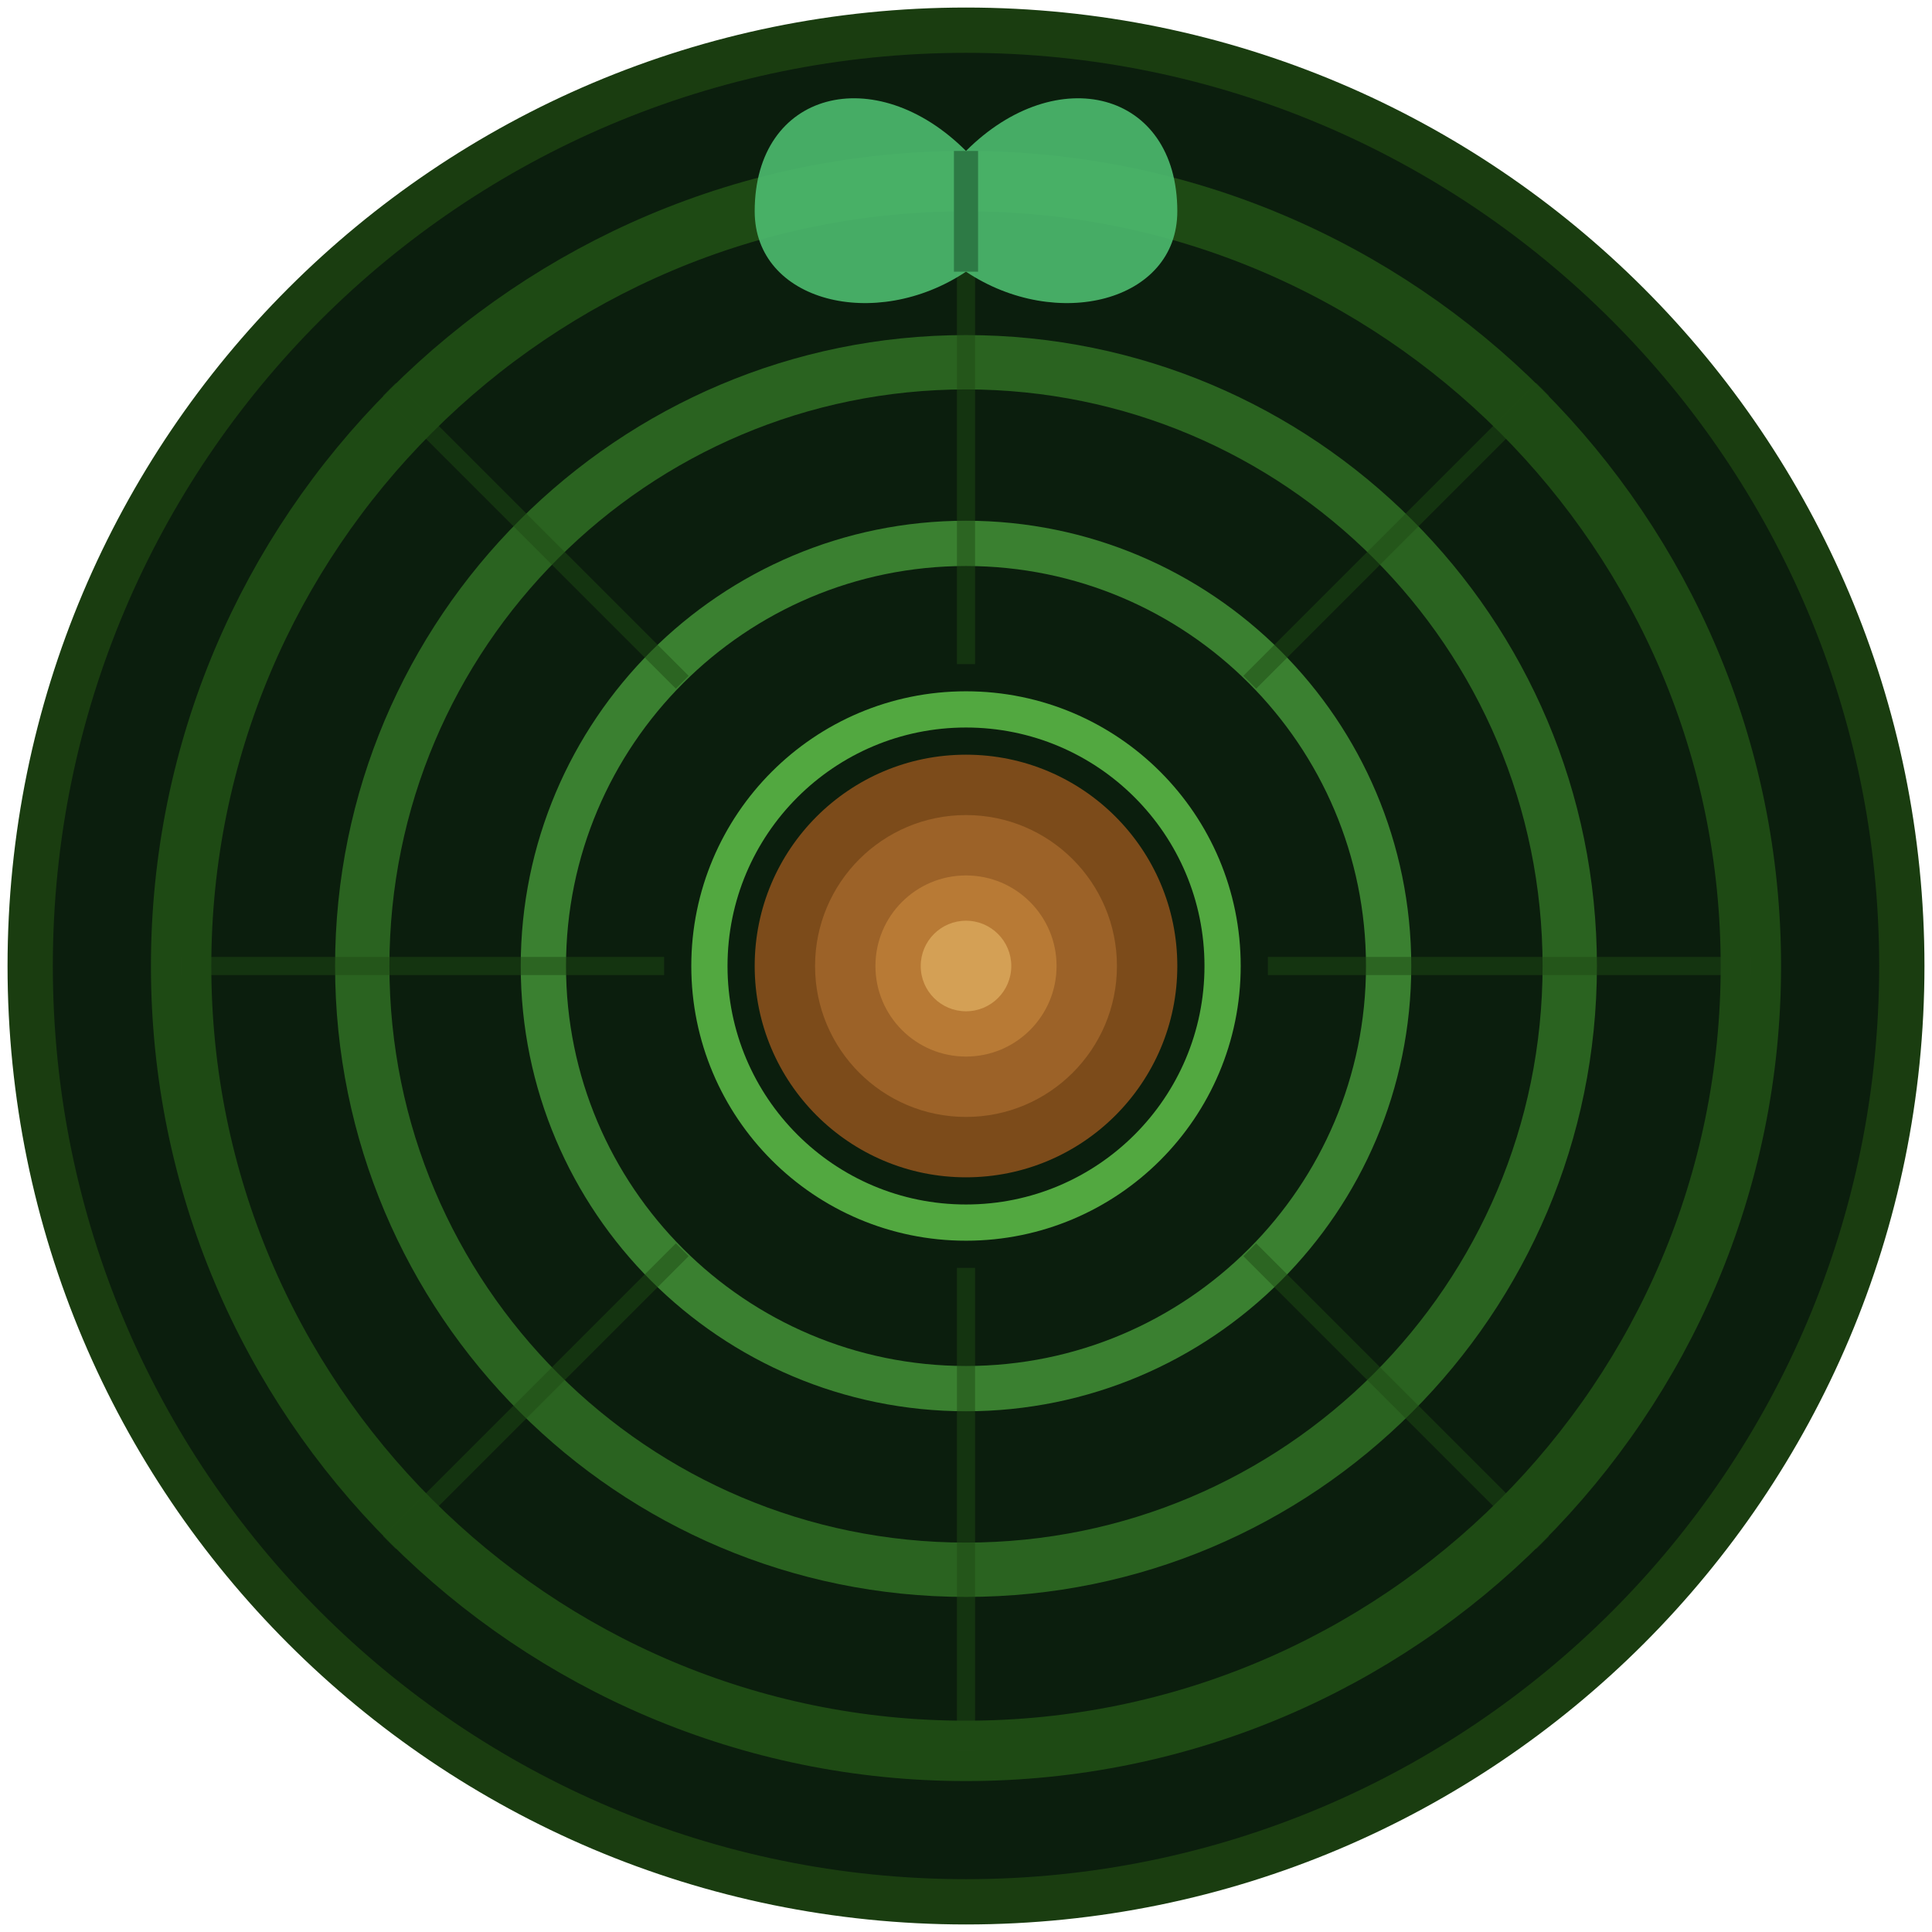
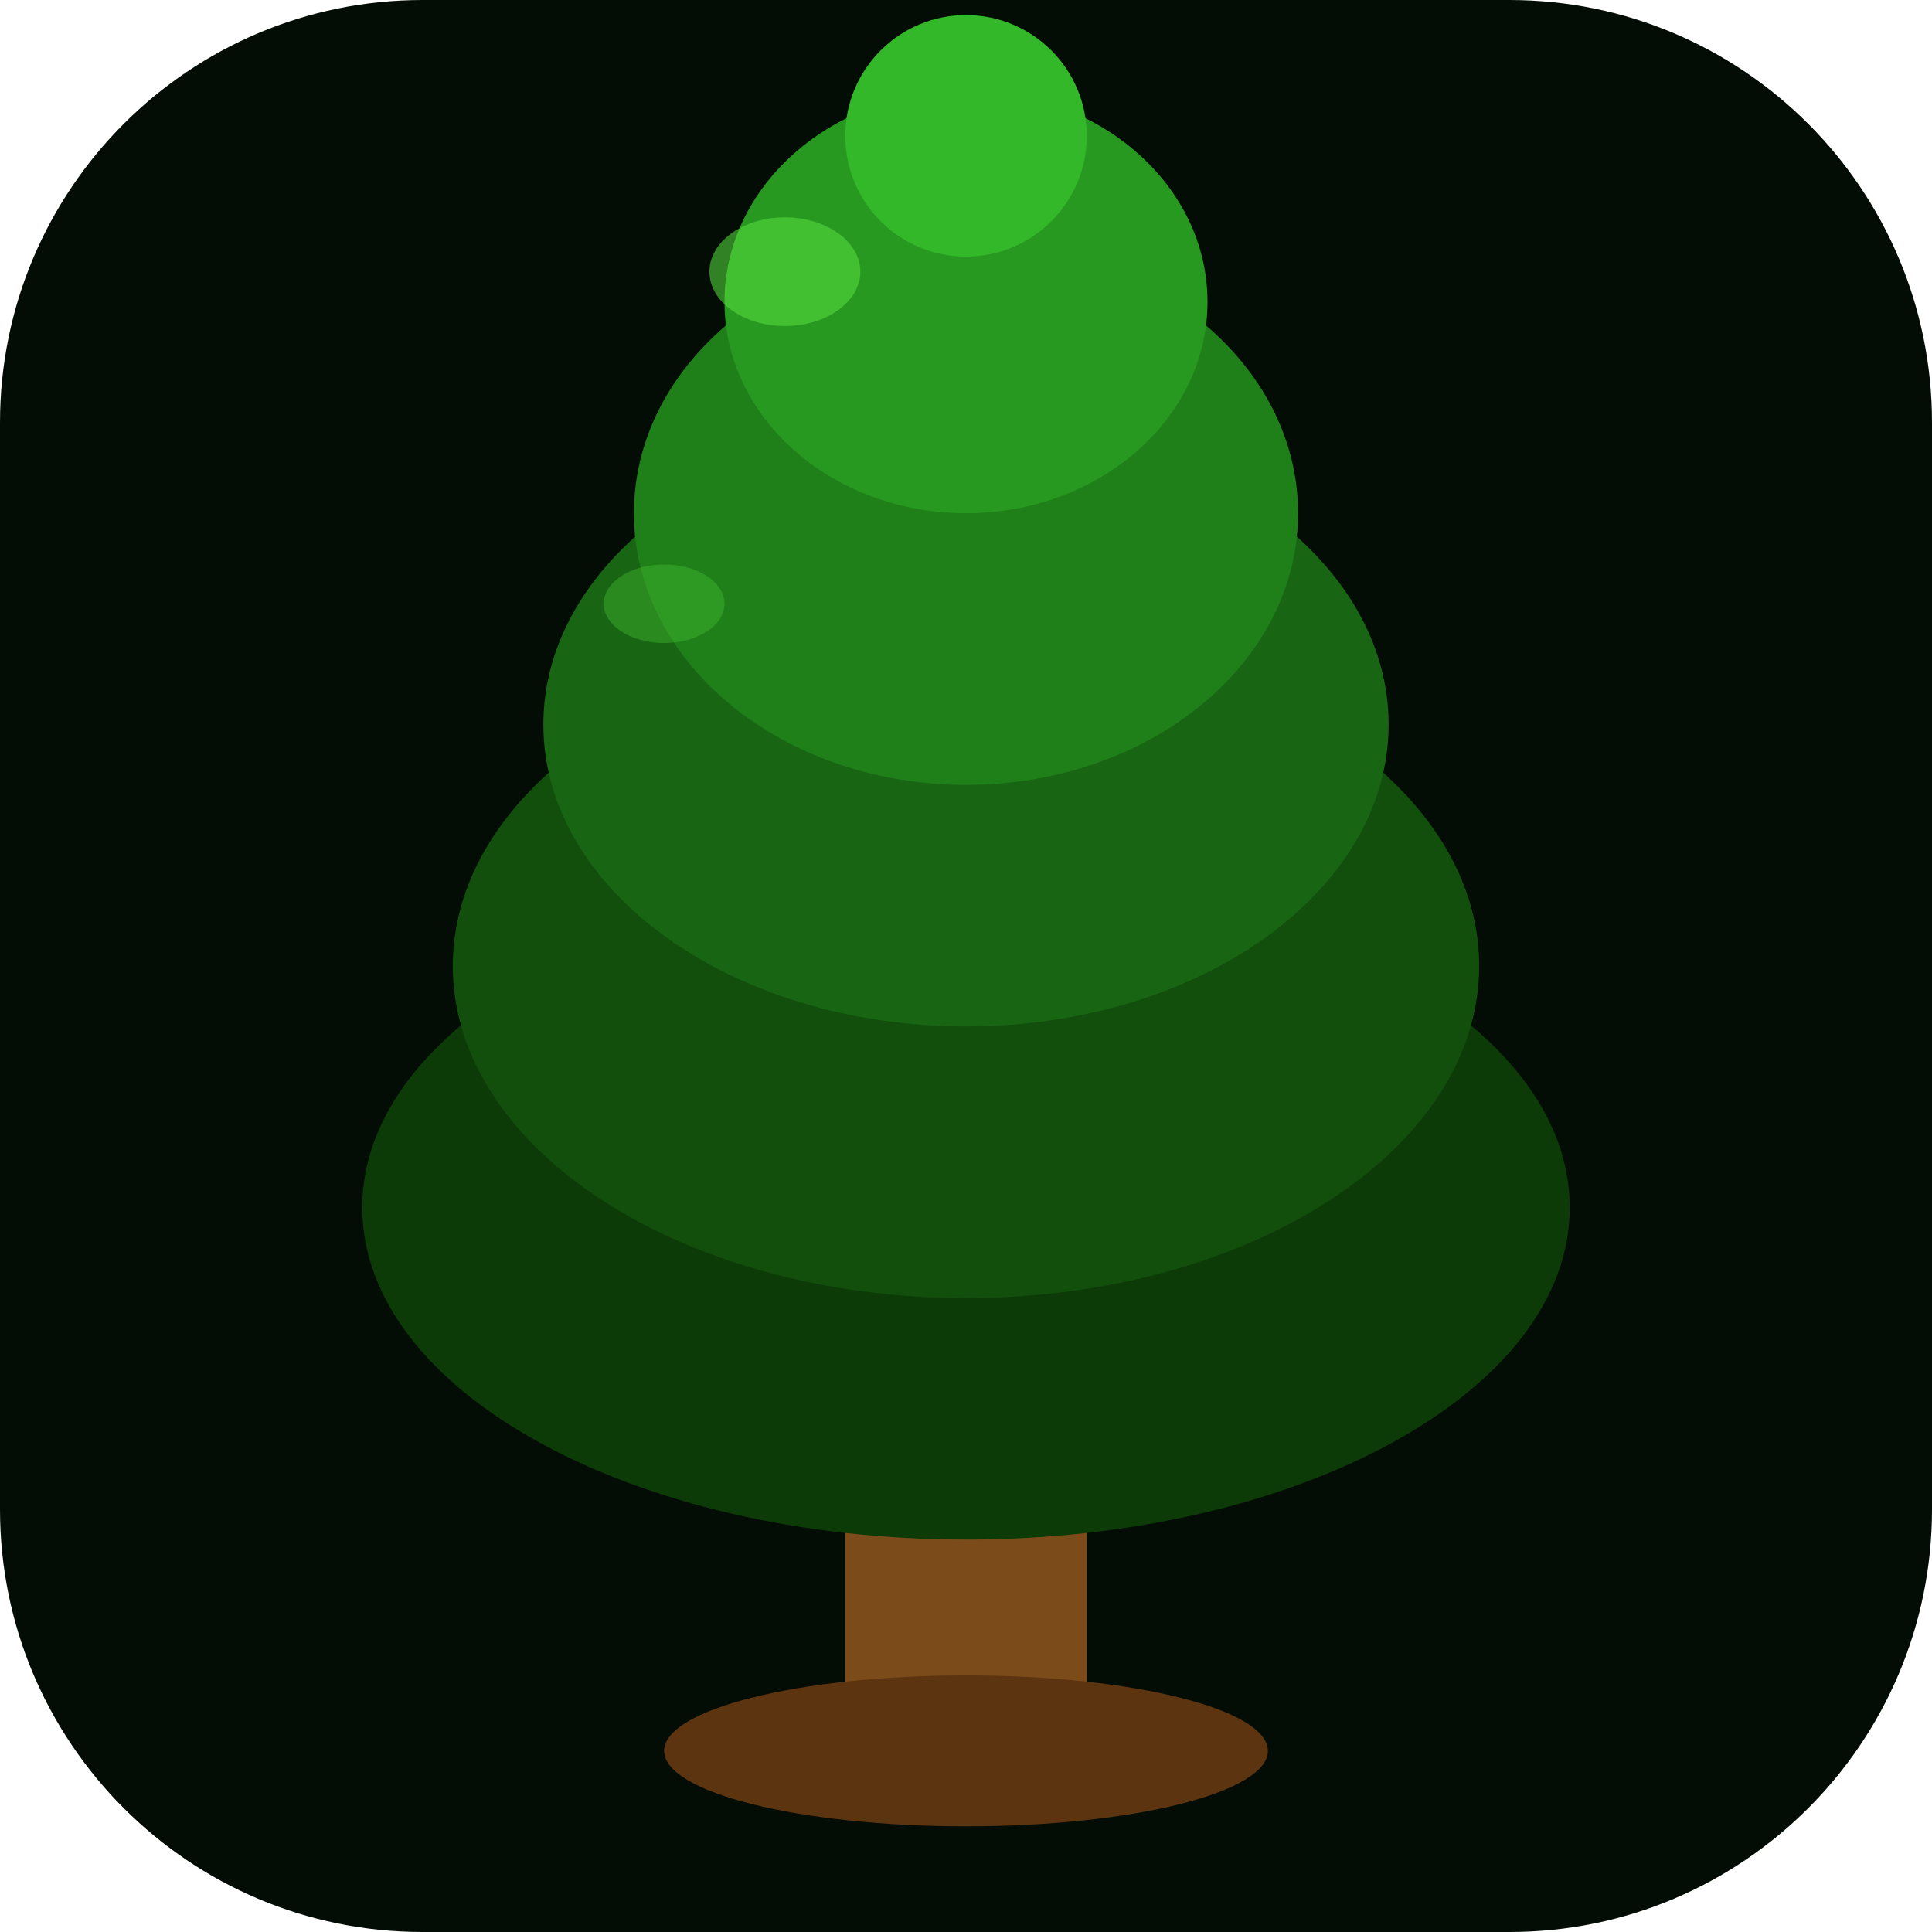
- <svg xmlns="http://www.w3.org/2000/svg" viewBox="0 0 64 64" fill="none">
-   <circle cx="32" cy="32" r="31" fill="#0b1e0d" />
-   <circle cx="32" cy="32" r="31" fill="none" stroke="#1a3d10" stroke-width="1.5" />
-   <circle cx="32" cy="32" r="26" fill="none" stroke="#1e4a14" stroke-width="2" />
-   <circle cx="32" cy="32" r="20" fill="none" stroke="#2a6320" stroke-width="1.8" />
-   <circle cx="32" cy="32" r="14" fill="none" stroke="#3a8030" stroke-width="1.5" />
-   <circle cx="32" cy="32" r="8.5" fill="none" stroke="#52a840" stroke-width="1.2" />
-   <circle cx="32" cy="32" r="7" fill="#7c4b1a" />
-   <circle cx="32" cy="32" r="5" fill="#9c6228" />
-   <circle cx="32" cy="32" r="3" fill="#b87a35" />
-   <circle cx="32" cy="32" r="1.5" fill="#d4a055" />
-   <g stroke="#1e4a14" stroke-width="0.6" opacity="0.5">
-     <line x1="32" y1="6" x2="32" y2="22" />
-     <line x1="32" y1="42" x2="32" y2="58" />
-     <line x1="6" y1="32" x2="22" y2="32" />
-     <line x1="42" y1="32" x2="58" y2="32" />
-     <line x1="12.9" y1="12.9" x2="22.6" y2="22.6" />
-     <line x1="41.4" y1="41.4" x2="51.1" y2="51.1" />
-     <line x1="51.1" y1="12.9" x2="41.4" y2="22.6" />
-     <line x1="22.6" y1="41.4" x2="12.9" y2="51.1" />
-   </g>
-   <path d="M32 5 C29 2 25 3 25 7 C25 10 29 11 32 9 C35 11 39 10 39 7 C39 3 35 2 32 5Z" fill="#4dbb6f" opacity="0.9" />
-   <line x1="32" y1="5" x2="32" y2="9" stroke="#2d7a45" stroke-width="0.8" />
+ <svg xmlns="http://www.w3.org/2000/svg" viewBox="0 0 64 64">
+   <rect width="64" height="64" rx="14" fill="#030d05" />
+   <rect x="28" y="42" width="8" height="17" rx="2" fill="#7c4b1a" />
+   <ellipse cx="32" cy="58" rx="10" ry="2.5" fill="#5c3410" />
+   <ellipse cx="32" cy="40" rx="20" ry="11" fill="#0d3b08" />
+   <ellipse cx="32" cy="32" rx="17" ry="11" fill="#124f0c" />
+   <ellipse cx="32" cy="24" rx="14" ry="10" fill="#186614" />
+   <ellipse cx="32" cy="17" rx="11" ry="9" fill="#1f801a" />
+   <ellipse cx="32" cy="10" rx="8" ry="7" fill="#289920" />
+   <ellipse cx="32" cy="4.5" rx="4" ry="4" fill="#32b828" />
+   <ellipse cx="26" cy="9" rx="2.5" ry="1.8" fill="#58e040" opacity="0.55" />
+   <ellipse cx="22" cy="20" rx="2" ry="1.3" fill="#4acc34" opacity="0.35" />
</svg>
